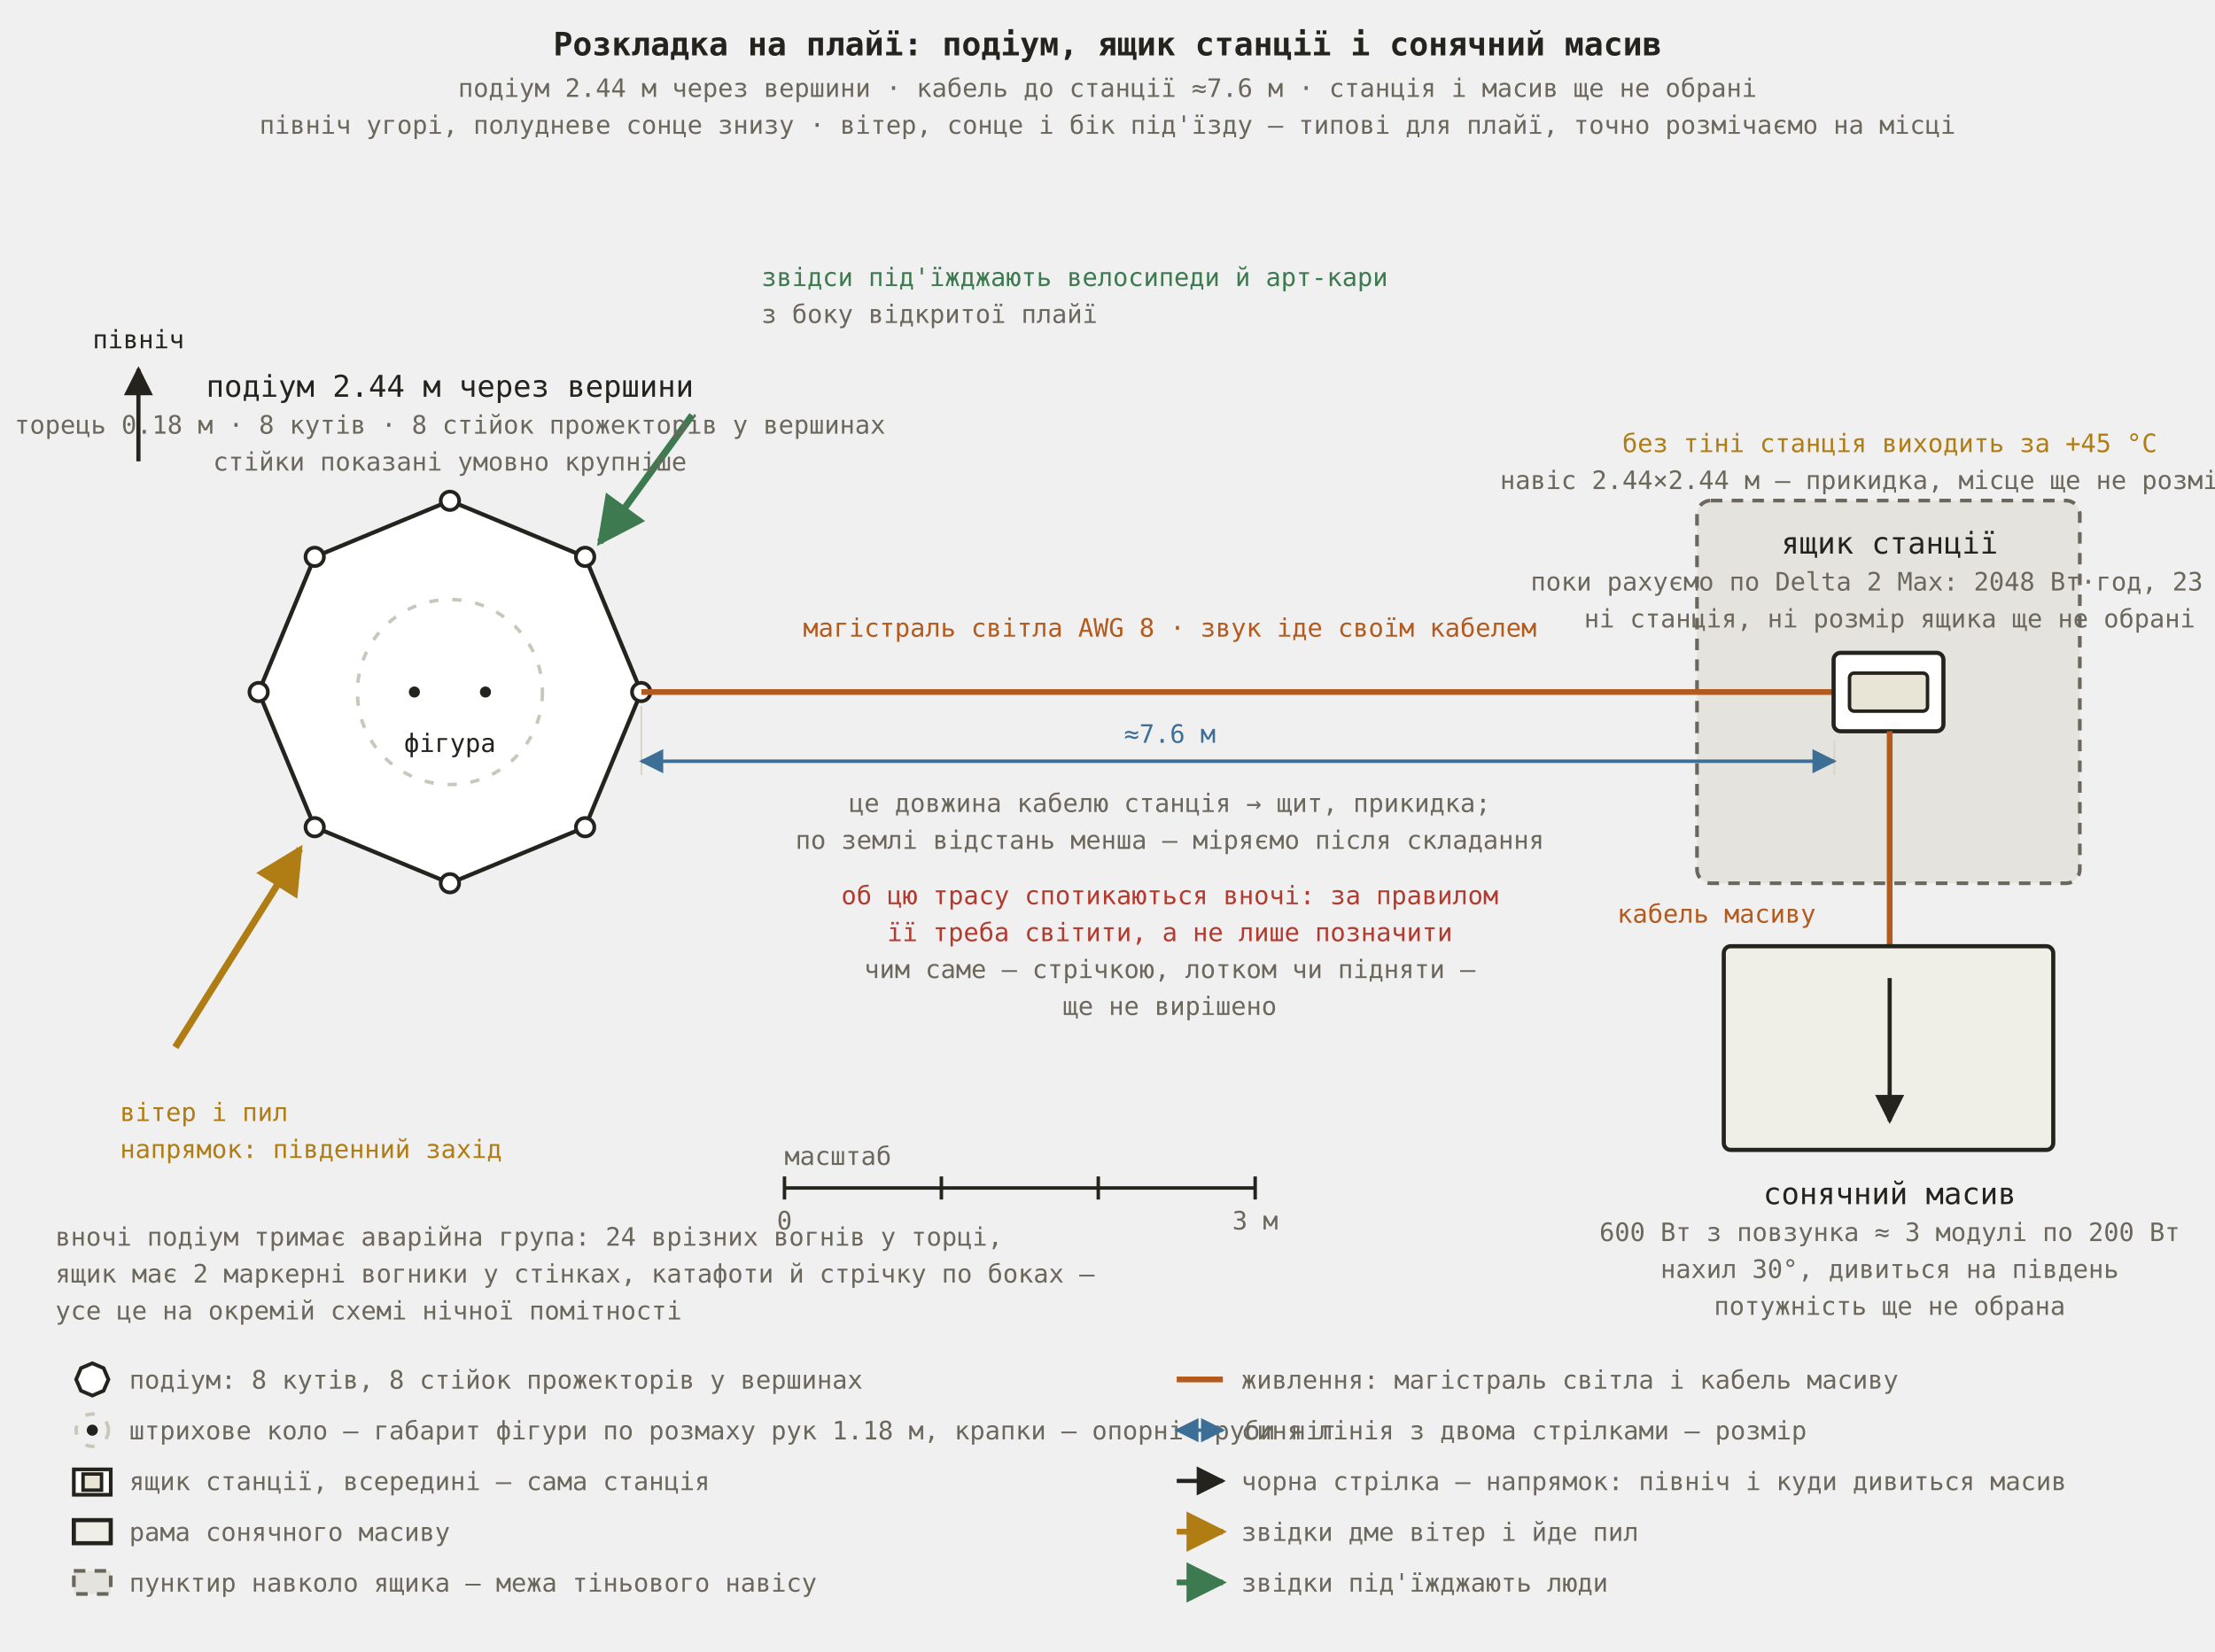
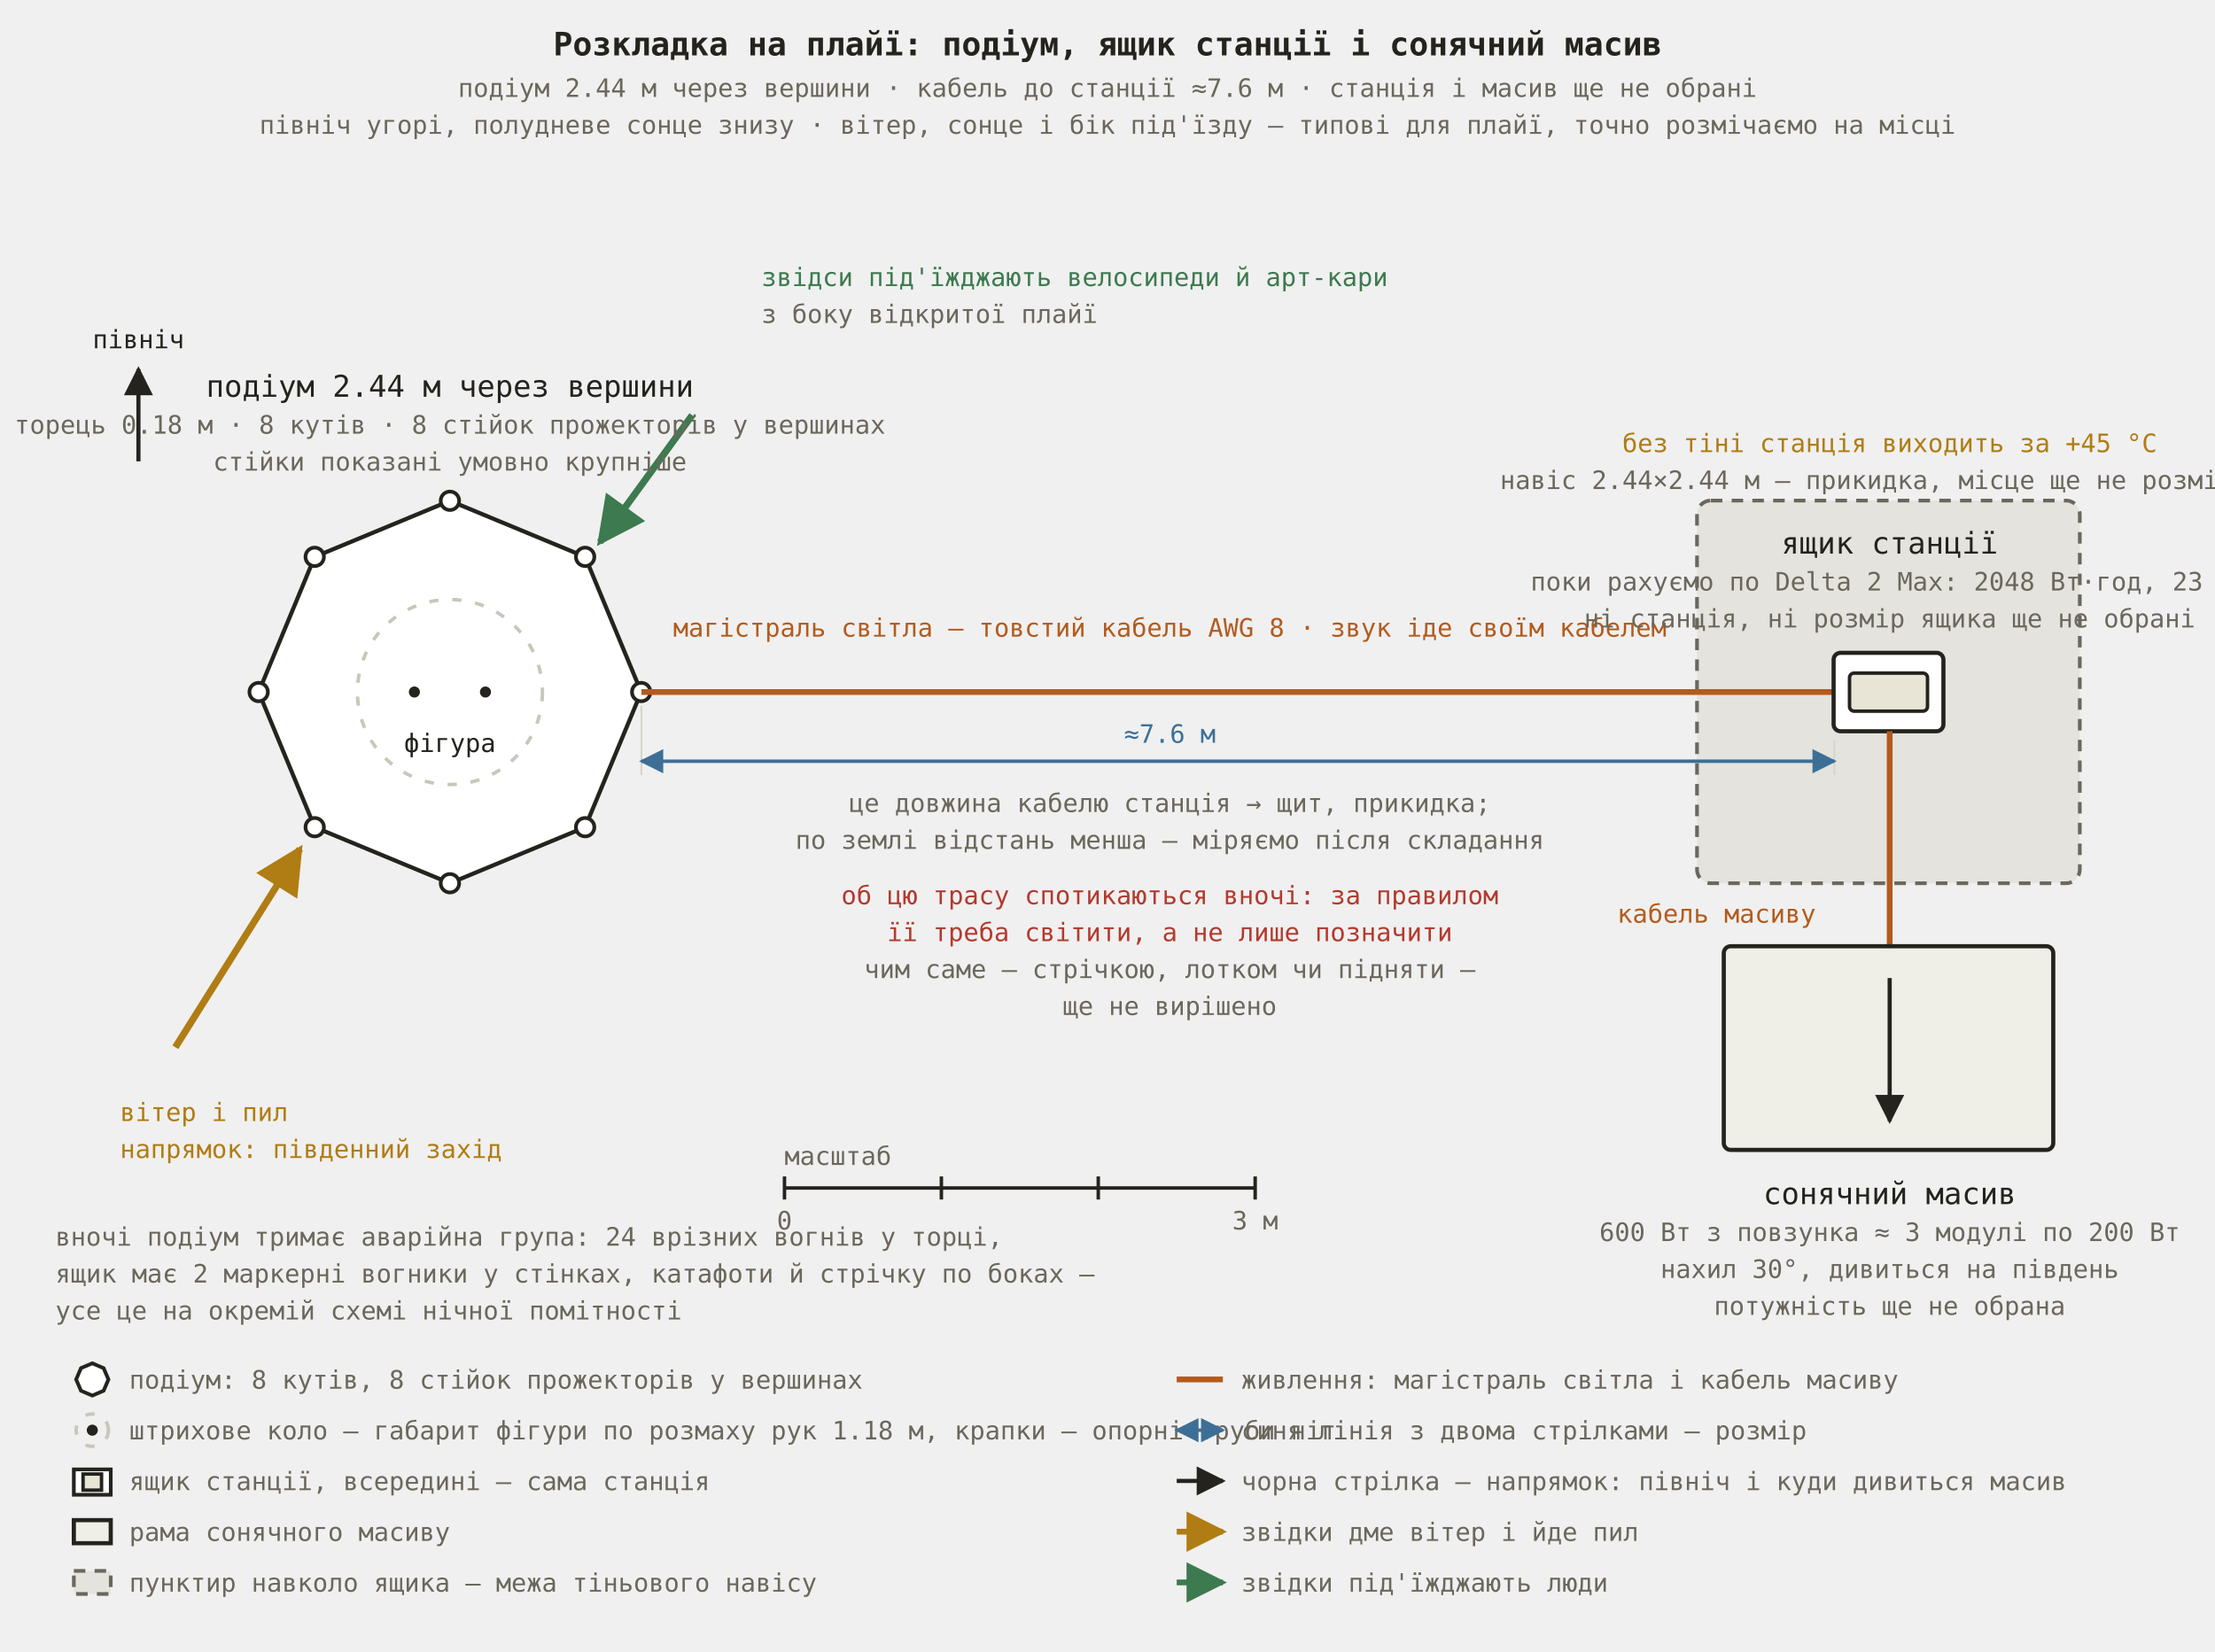
<svg xmlns="http://www.w3.org/2000/svg" viewBox="0 0 960 716" width="100%" font-family="ui-monospace,Menlo,monospace">
  <defs>
    <marker id="site-dim" viewBox="0 0 10 10" refX="9" refY="5" markerWidth="7" markerHeight="7" orient="auto-start-reverse">
      <path d="M0,0 L10,5 L0,10 z" fill="#3d6f96" />
    </marker>
    <marker id="site-wind" viewBox="0 0 10 10" refX="9" refY="5" markerWidth="7" markerHeight="7" orient="auto-start-reverse">
      <path d="M0,0 L10,5 L0,10 z" fill="#b07c14" />
    </marker>
    <marker id="site-go" viewBox="0 0 10 10" refX="9" refY="5" markerWidth="7" markerHeight="7" orient="auto-start-reverse">
      <path d="M0,0 L10,5 L0,10 z" fill="#3d7a4f" />
    </marker>
    <marker id="site-dir" viewBox="0 0 10 10" refX="9" refY="5" markerWidth="7" markerHeight="7" orient="auto-start-reverse">
      <path d="M0,0 L10,5 L0,10 z" fill="#24231d" />
    </marker>
  </defs>
  <text x="480" y="24" text-anchor="middle" font-size="14" fill="#24231d" font-weight="600">Розкладка на плайї: подіум, ящик станції і сонячний масив</text>
  <text x="480" y="42" text-anchor="middle" font-size="11" fill="#6b675c">подіум 2.44 м через вершини · кабель до станції ≈7.6 м · станція і масив ще не обрані</text>
  <text x="480" y="58" text-anchor="middle" font-size="11" fill="#6b675c">північ угорі, полудневе сонце знизу · вітер, сонце і бік під'їзду — типові для плайї, точно розмічаємо на місці</text>
  <line x1="60" y1="200" x2="60" y2="160" stroke="#24231d" stroke-width="1.8" marker-end="url(#site-dir)" />
  <text x="60" y="151" text-anchor="middle" font-size="11" fill="#24231d">північ</text>
  <text x="330" y="124" font-size="11" fill="#3d7a4f">звідси під'їжджають велосипеди й арт-кари</text>
  <text x="330" y="140" font-size="11" fill="#6b675c">з боку відкритої плайї</text>
  <line x1="300" y1="180" x2="260" y2="235" stroke="#3d7a4f" stroke-width="3" marker-end="url(#site-go)" />
  <text x="195" y="172" text-anchor="middle" font-size="13" fill="#24231d">подіум 2.44 м через вершини</text>
  <text x="195" y="188" text-anchor="middle" font-size="11" fill="#6b675c">торець 0.18 м · 8 кутів · 8 стійок прожекторів у вершинах</text>
  <text x="195" y="204" text-anchor="middle" font-size="11" fill="#6b675c">стійки показані умовно крупніше</text>
  <rect x="735.5" y="217.0" width="165.9" height="165.9" rx="6" fill="#c9c5b6" fill-opacity="0.3" stroke="#6b675c" stroke-width="1.6" stroke-dasharray="5 4" />
  <text x="819" y="196" text-anchor="middle" font-size="11" fill="#b07c14">без тіні станція виходить за +45 °C</text>
  <text x="819" y="212" text-anchor="middle" font-size="11" fill="#6b675c">навіс 2.44×2.44 м — прикидка, місце ще не розмічене</text>
  <polygon points="195.0,217.1 136.4,241.4 112.1,300.0 136.4,358.6 195.0,382.9 253.6,358.6 277.9,300.0 253.6,241.4" fill="#ffffff" stroke="#24231d" stroke-width="1.8" />
  <circle cx="195" cy="300" r="40.1" fill="none" stroke="#c9c6ba" stroke-width="1.5" stroke-dasharray="4 6" />
  <circle cx="179.6" cy="300" r="2.4" fill="#24231d" />
  <circle cx="210.4" cy="300" r="2.4" fill="#24231d" />
  <text x="195" y="326" text-anchor="middle" font-size="11" fill="#24231d">фігура</text>
  <circle cx="195.0" cy="217.1" r="4" fill="#ffffff" stroke="#24231d" stroke-width="1.6" />
  <circle cx="136.4" cy="241.4" r="4" fill="#ffffff" stroke="#24231d" stroke-width="1.6" />
  <circle cx="112.1" cy="300.0" r="4" fill="#ffffff" stroke="#24231d" stroke-width="1.6" />
  <circle cx="136.4" cy="358.6" r="4" fill="#ffffff" stroke="#24231d" stroke-width="1.6" />
  <circle cx="195.0" cy="382.9" r="4" fill="#ffffff" stroke="#24231d" stroke-width="1.6" />
  <circle cx="253.6" cy="358.6" r="4" fill="#ffffff" stroke="#24231d" stroke-width="1.6" />
  <circle cx="277.9" cy="300.0" r="4" fill="#ffffff" stroke="#24231d" stroke-width="1.6" />
  <circle cx="253.6" cy="241.4" r="4" fill="#ffffff" stroke="#24231d" stroke-width="1.6" />
  <line x1="76" y1="454" x2="130" y2="368" stroke="#b07c14" stroke-width="3" marker-end="url(#site-wind)" />
  <text x="52" y="486" font-size="11" fill="#b07c14">вітер і пил</text>
  <text x="52" y="502" font-size="11" fill="#b07c14">напрямок: південний захід</text>
  <line x1="278" y1="300" x2="795" y2="300" stroke="#b35b1e" stroke-width="2.5" />
-   <text x="507" y="276" text-anchor="middle" font-size="11" fill="#b35b1e">магістраль світла AWG 8 · звук іде своїм кабелем</text>
+   <text x="507" y="276" text-anchor="middle" font-size="11" fill="#b35b1e">магістраль світла — товстий кабель AWG 8 · звук іде своїм кабелем</text>
  <line x1="278" y1="306" x2="278" y2="336" stroke="#d8d5c9" stroke-width="0.8" />
  <line x1="795" y1="321" x2="795" y2="336" stroke="#d8d5c9" stroke-width="0.8" />
  <line x1="278" y1="330" x2="795" y2="330" stroke="#3d6f96" stroke-width="1.5" marker-start="url(#site-dim)" marker-end="url(#site-dim)" />
  <text x="507" y="322" text-anchor="middle" font-size="11" fill="#3d6f96">≈7.6 м</text>
  <text x="507" y="352" text-anchor="middle" font-size="11" fill="#6b675c">це довжина кабелю станція → щит, прикидка;</text>
  <text x="507" y="368" text-anchor="middle" font-size="11" fill="#6b675c">по землі відстань менша — міряємо після складання</text>
  <text x="507" y="392" text-anchor="middle" font-size="11" fill="#b23a2e">об цю трасу спотикаються вночі: за правилом</text>
  <text x="507" y="408" text-anchor="middle" font-size="11" fill="#b23a2e">її треба світити, а не лише позначити</text>
  <text x="507" y="424" text-anchor="middle" font-size="11" fill="#6b675c">чим саме — стрічкою, лотком чи підняти —</text>
  <text x="507" y="440" text-anchor="middle" font-size="11" fill="#6b675c">ще не вирішено</text>
  <rect x="794.7" y="283.0" width="47.6" height="34.0" rx="3" fill="#ffffff" stroke="#24231d" stroke-width="1.8" />
  <rect x="801.6" y="291.8" width="33.8" height="16.5" rx="2" fill="#e8e4d6" stroke="#24231d" stroke-width="1.5" />
  <text x="819" y="240" text-anchor="middle" font-size="13" fill="#24231d">ящик станції</text>
  <text x="819" y="256" text-anchor="middle" font-size="11" fill="#6b675c">поки рахуємо по Delta 2 Max: 2048 Вт·год, 23 кг</text>
  <text x="819" y="272" text-anchor="middle" font-size="11" fill="#6b675c">ні станція, ні розмір ящика ще не обрані</text>
  <line x1="819" y1="317" x2="819" y2="410" stroke="#b35b1e" stroke-width="2.5" />
  <text x="787" y="400" text-anchor="end" font-size="11" fill="#b35b1e">кабель масиву</text>
  <rect x="747.1" y="410.2" width="142.8" height="88.3" rx="3" fill="#efeee7" stroke="#24231d" stroke-width="1.8" />
  <line x1="819" y1="424" x2="819" y2="486" stroke="#24231d" stroke-width="1.8" marker-end="url(#site-dir)" />
  <text x="819" y="522" text-anchor="middle" font-size="13" fill="#24231d">сонячний масив</text>
  <text x="819" y="538" text-anchor="middle" font-size="11" fill="#6b675c">600 Вт з повзунка ≈ 3 модулі по 200 Вт</text>
  <text x="819" y="554" text-anchor="middle" font-size="11" fill="#6b675c">нахил 30°, дивиться на південь</text>
  <text x="819" y="570" text-anchor="middle" font-size="11" fill="#6b675c">потужність ще не обрана</text>
  <text x="340" y="505" font-size="11" fill="#6b675c">масштаб</text>
  <line x1="340" y1="515" x2="544" y2="515" stroke="#24231d" stroke-width="1.5" />
  <line x1="340" y1="510" x2="340" y2="520" stroke="#24231d" stroke-width="1.5" />
  <line x1="408" y1="510" x2="408" y2="520" stroke="#24231d" stroke-width="1.5" />
  <line x1="476" y1="510" x2="476" y2="520" stroke="#24231d" stroke-width="1.5" />
  <line x1="544" y1="510" x2="544" y2="520" stroke="#24231d" stroke-width="1.5" />
  <text x="340" y="533" text-anchor="middle" font-size="11" fill="#6b675c">0</text>
  <text x="544" y="533" text-anchor="middle" font-size="11" fill="#6b675c">3 м</text>
  <text x="24" y="540" font-size="11" fill="#6b675c">вночі подіум тримає аварійна група: 24 врізних вогнів у торці,</text>
  <text x="24" y="556" font-size="11" fill="#6b675c">ящик має 2 маркерні вогники у стінках, катафоти й стрічку по боках —</text>
  <text x="24" y="572" font-size="11" fill="#6b675c">усе це на окремій схемі нічної помітності</text>
  <polygon points="40.0,591.0 35.1,593.1 33.0,598.0 35.1,602.9 40.0,605.0 44.9,602.9 47.0,598.0 44.9,593.1" fill="#ffffff" stroke="#24231d" stroke-width="1.6" />
  <text x="56" y="602" font-size="11" fill="#6b675c">подіум: 8 кутів, 8 стійок прожекторів у вершинах</text>
  <circle cx="40" cy="620" r="7" fill="none" stroke="#c9c6ba" stroke-width="1.5" stroke-dasharray="4 6" />
  <circle cx="40" cy="620" r="2.4" fill="#24231d" />
  <text x="56" y="624" font-size="11" fill="#6b675c">штрихове коло — габарит фігури по розмаху рук 1.18 м, крапки — опорні труби ніг</text>
  <rect x="32" y="637" width="16" height="11" fill="#ffffff" stroke="#24231d" stroke-width="1.6" />
  <rect x="36" y="639" width="8" height="7" fill="#e8e4d6" stroke="#24231d" stroke-width="1.5" />
  <text x="56" y="646" font-size="11" fill="#6b675c">ящик станції, всередині — сама станція</text>
  <rect x="32" y="659" width="16" height="10" fill="#efeee7" stroke="#24231d" stroke-width="1.8" />
  <text x="56" y="668" font-size="11" fill="#6b675c">рама сонячного масиву</text>
  <rect x="32" y="681" width="16" height="10" fill="#c9c5b6" fill-opacity="0.3" stroke="#6b675c" stroke-width="1.6" stroke-dasharray="5 4" />
  <text x="56" y="690" font-size="11" fill="#6b675c">пунктир навколо ящика — межа тіньового навісу</text>
  <line x1="510" y1="598" x2="530" y2="598" stroke="#b35b1e" stroke-width="2.5" />
  <text x="538" y="602" font-size="11" fill="#6b675c">живлення: магістраль світла і кабель масиву</text>
  <line x1="510" y1="620" x2="530" y2="620" stroke="#3d6f96" stroke-width="1.5" marker-start="url(#site-dim)" marker-end="url(#site-dim)" />
  <text x="538" y="624" font-size="11" fill="#6b675c">синя лінія з двома стрілками — розмір</text>
  <line x1="510" y1="642" x2="530" y2="642" stroke="#24231d" stroke-width="1.8" marker-end="url(#site-dir)" />
  <text x="538" y="646" font-size="11" fill="#6b675c">чорна стрілка — напрямок: північ і куди дивиться масив</text>
  <line x1="510" y1="664" x2="530" y2="664" stroke="#b07c14" stroke-width="2.5" marker-end="url(#site-wind)" />
  <text x="538" y="668" font-size="11" fill="#6b675c">звідки дме вітер і йде пил</text>
  <line x1="510" y1="686" x2="530" y2="686" stroke="#3d7a4f" stroke-width="2.5" marker-end="url(#site-go)" />
  <text x="538" y="690" font-size="11" fill="#6b675c">звідки під'їжджають люди</text>
</svg>
